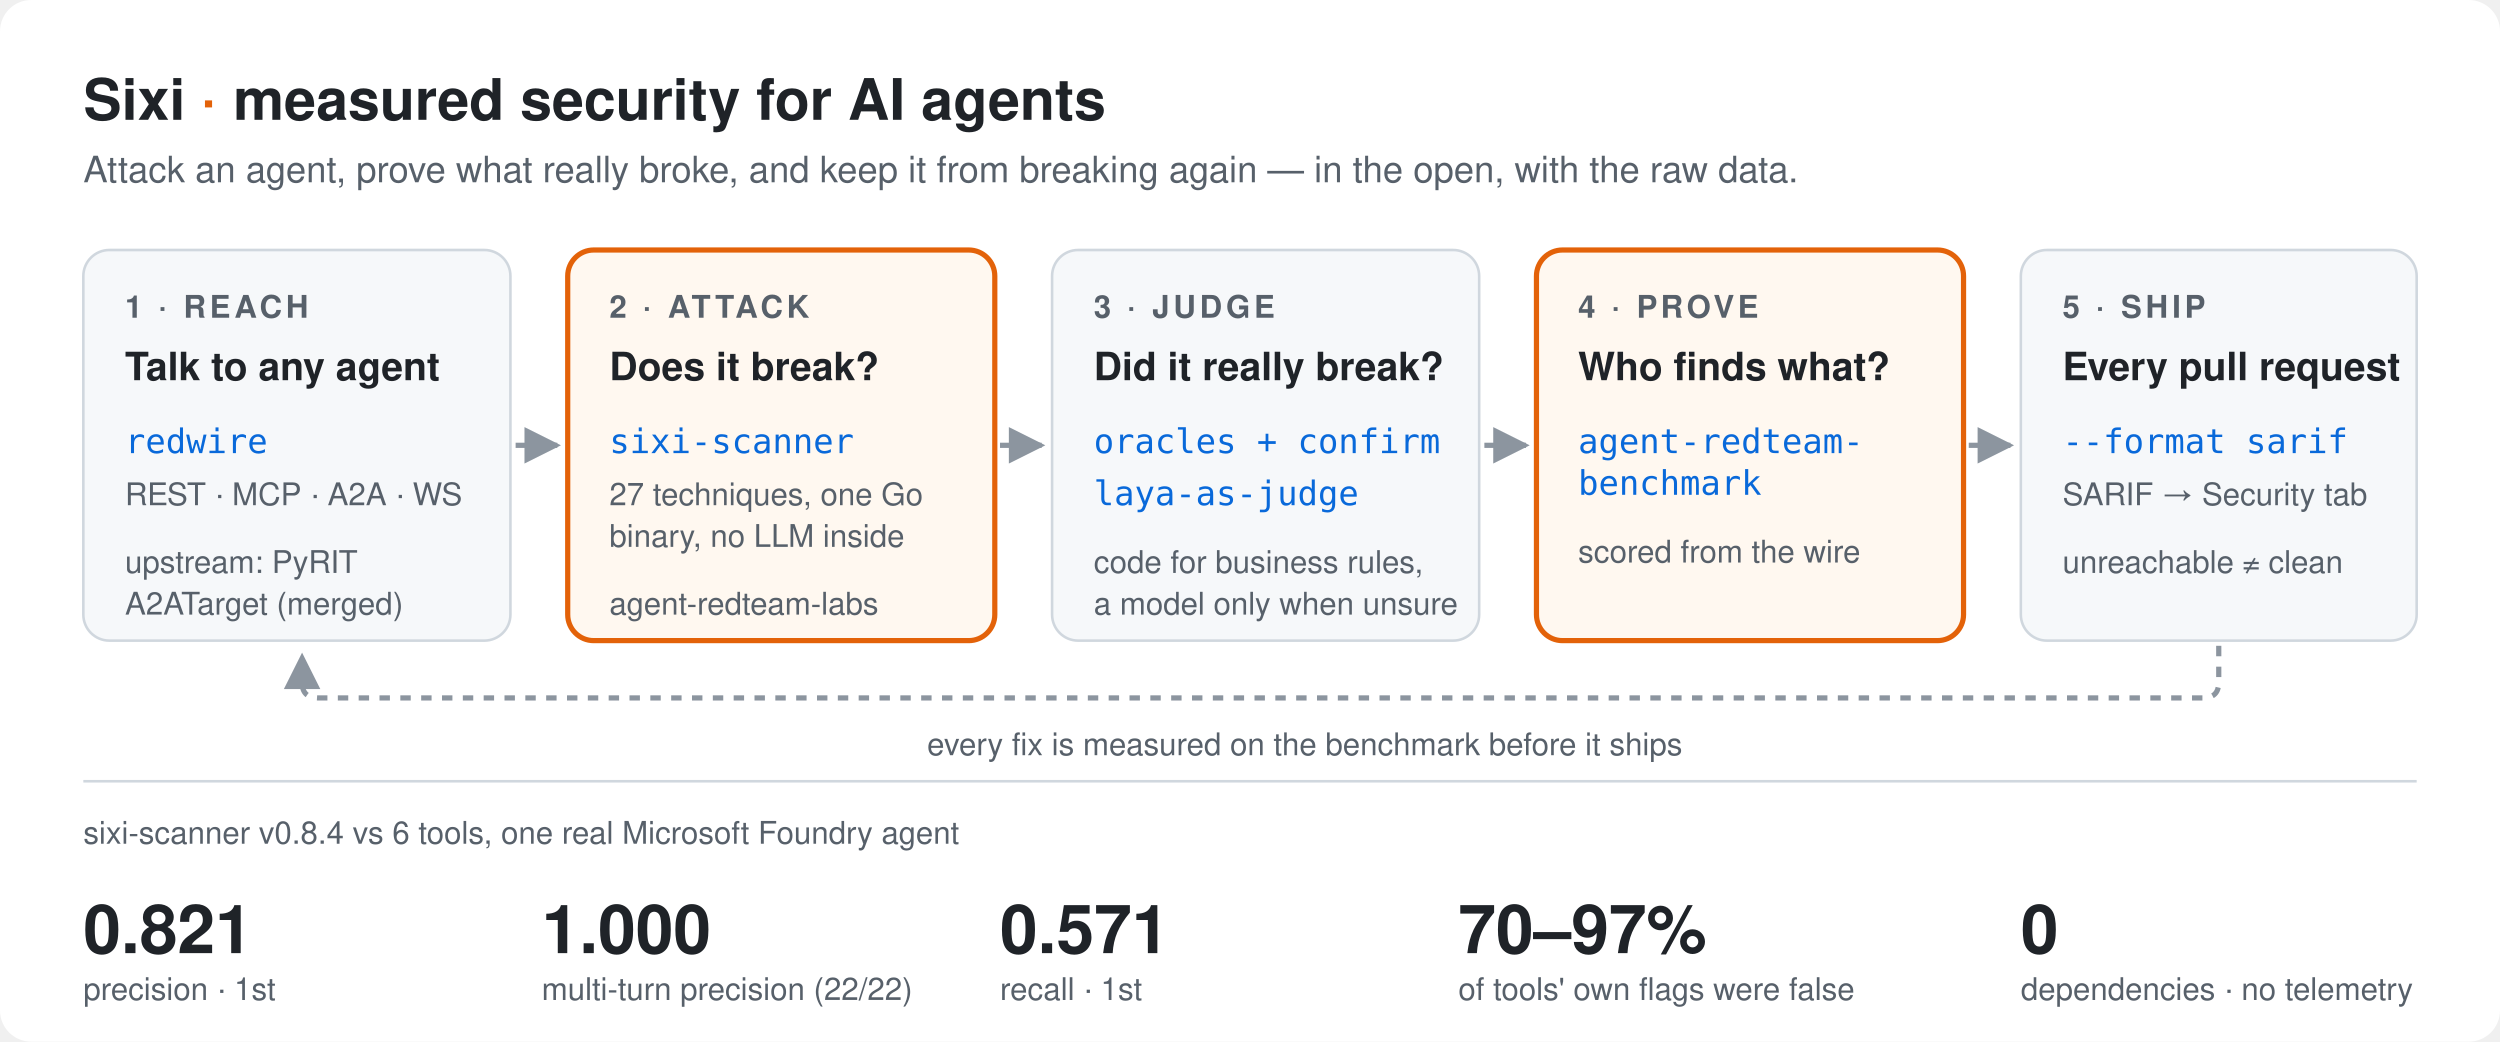
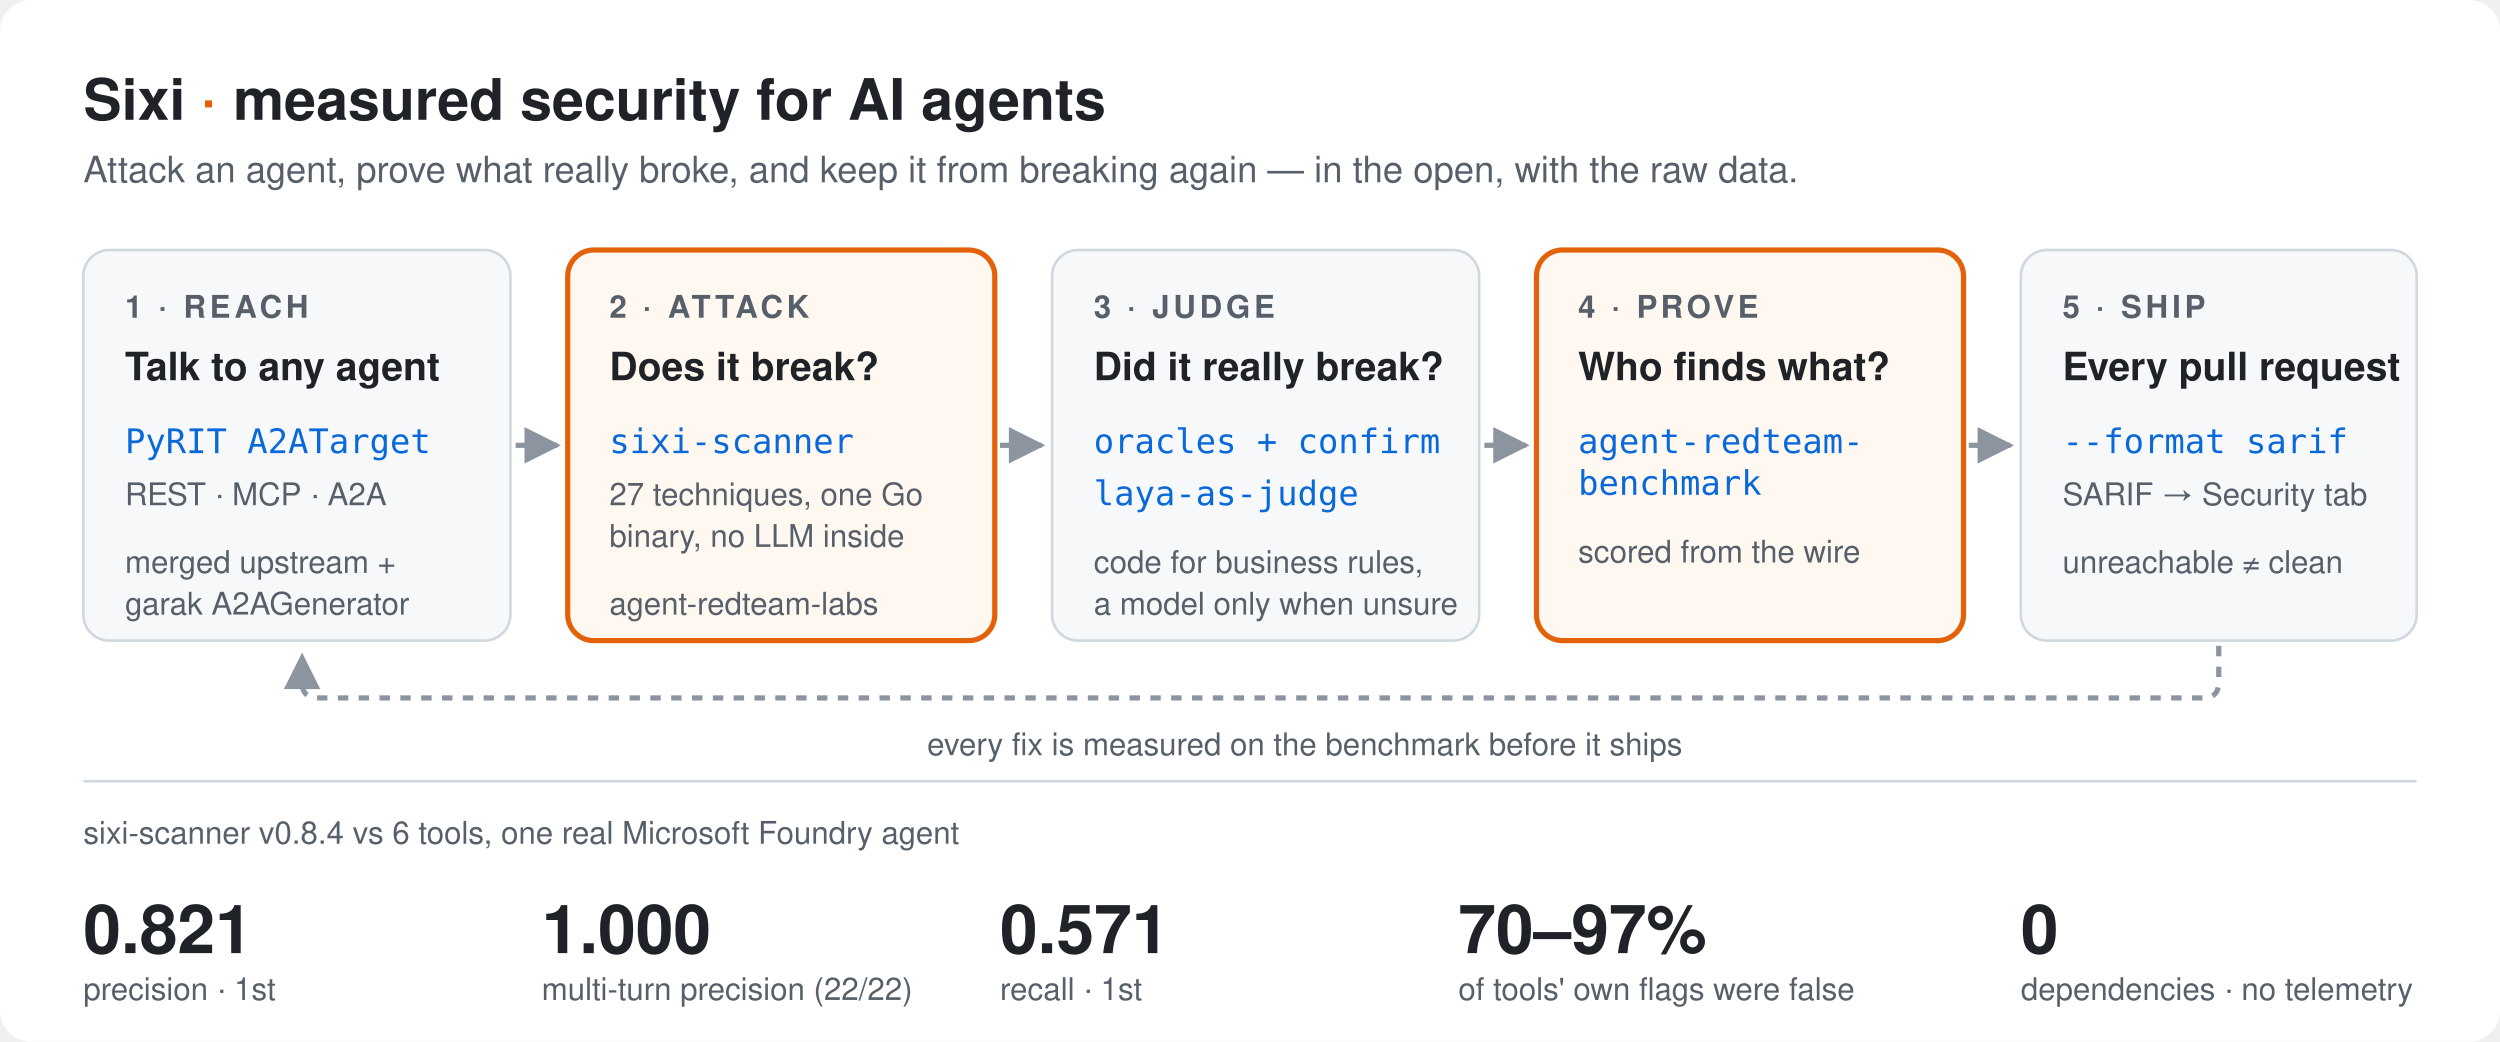
<svg xmlns="http://www.w3.org/2000/svg" viewBox="0 0 960 400" width="960" height="400" font-family="-apple-system, BlinkMacSystemFont, 'Segoe UI', Helvetica, Arial, sans-serif">
  <style>
    .bg { fill: #ffffff; }
    .card { fill: #f6f8fa; stroke: #d0d7de; }
    .core { fill: #fff8f0; stroke: #e36209; stroke-width: 2; }
    .step { fill: #57606a; font-size: 12px; font-weight: 600; letter-spacing: .12em; }
    .q { fill: #1f2328; font-size: 15px; font-weight: 600; }
    .repo { fill: #0969da; font-size: 13px; font-family: ui-monospace, SFMono-Regular, Menlo, monospace; }
    .note { fill: #57606a; font-size: 12px; }
    .title { fill: #1f2328; font-size: 22px; font-weight: 700; }
    .sub { fill: #57606a; font-size: 14px; }
    .arrow { stroke: #8c959f; stroke-width: 2; fill: none; }
    .head { fill: #8c959f; }
    .kpi { fill: #1f2328; font-size: 26px; font-weight: 700; }
    .kpil { fill: #57606a; font-size: 12px; }
    .accent { fill: #e36209; }
    .rule { stroke: #d0d7de; }
    @media (prefers-color-scheme: dark) {
      .bg { fill: #0d1117; }
      .card { fill: #161b22; stroke: #30363d; }
      .core { fill: #1f1610; stroke: #f0883e; }
      .step, .note, .sub, .kpil { fill: #8d96a0; }
      .q, .title, .kpi { fill: #e6edf3; }
      .repo { fill: #4493f8; }
      .arrow { stroke: #6e7681; }
      .head { fill: #6e7681; }
      .accent { fill: #f0883e; }
      .rule { stroke: #30363d; }
    }
  </style>
  <defs>
    <marker id="a" viewBox="0 0 10 10" refX="9" refY="5" markerWidth="7" markerHeight="7" orient="auto">
      <path class="head" d="M0,0 L10,5 L0,10 z" />
    </marker>
  </defs>
  <rect class="bg" width="960" height="400" rx="12" />
  <text class="title" x="32" y="46">Sixi <tspan class="accent">·</tspan> measured security for AI agents</text>
  <text class="sub" x="32" y="70">Attack an agent, prove what really broke, and keep it from breaking again — in the open, with the raw data.</text>
  <g>
    <rect class="card" x="32" y="96" width="164" height="150" rx="10" />
    <text class="step" x="48" y="122">1 · REACH</text>
    <text class="q" x="48" y="146">Talk to any agent</text>
-     <text class="repo" x="48" y="174">redwire</text>
-     <text class="note" x="48" y="194">REST · MCP · A2A · WS</text>
-     <text class="note" x="48" y="220">upstream: PyRIT</text>
-     <text class="note" x="48" y="236">A2ATarget (merged)</text>
+     <text class="repo" x="48" y="174">PyRIT A2ATarget</text>
+     <text class="note" x="48" y="194">REST · MCP · A2A</text>
+     <text class="note" x="48" y="220">merged upstream +</text>
+     <text class="note" x="48" y="236">garak A2AGenerator</text>
  </g>
  <path class="arrow" d="M198,171 L214,171" marker-end="url(#a)" />
  <g>
    <rect class="core" x="218" y="96" width="164" height="150" rx="10" />
    <text class="step" x="234" y="122">2 · ATTACK</text>
    <text class="q" x="234" y="146">Does it break?</text>
    <text class="repo" x="234" y="174">sixi-scanner</text>
    <text class="note" x="234" y="194">27 techniques, one Go</text>
    <text class="note" x="234" y="210">binary, no LLM inside</text>
    <text class="note" x="234" y="236">agent-redteam-labs</text>
  </g>
  <path class="arrow" d="M384,171 L400,171" marker-end="url(#a)" />
  <g>
    <rect class="card" x="404" y="96" width="164" height="150" rx="10" />
    <text class="step" x="420" y="122">3 · JUDGE</text>
    <text class="q" x="420" y="146">Did it really break?</text>
    <text class="repo" x="420" y="174">oracles + confirm</text>
    <text class="repo" x="420" y="194">laya-as-judge</text>
    <text class="note" x="420" y="220">code for business rules,</text>
    <text class="note" x="420" y="236">a model only when unsure</text>
  </g>
  <path class="arrow" d="M570,171 L586,171" marker-end="url(#a)" />
  <g>
    <rect class="core" x="590" y="96" width="164" height="150" rx="10" />
    <text class="step" x="606" y="122">4 · PROVE</text>
    <text class="q" x="606" y="146">Who finds what?</text>
    <text class="repo" x="606" y="174">agent-redteam-</text>
    <text class="repo" x="606" y="190">benchmark</text>
    <text class="note" x="606" y="216">scored from the wire</text>
  </g>
  <path class="arrow" d="M756,171 L772,171" marker-end="url(#a)" />
  <g>
    <rect class="card" x="776" y="96" width="152" height="150" rx="10" />
    <text class="step" x="792" y="122">5 · SHIP</text>
    <text class="q" x="792" y="146">Every pull request</text>
    <text class="repo" x="792" y="174">--format sarif</text>
    <text class="note" x="792" y="194">SARIF → Security tab</text>
    <text class="note" x="792" y="220">unreachable ≠ clean</text>
  </g>
  <path class="arrow" d="M852,248 L852,262 Q852,268 846,268 L122,268 Q116,268 116,262 L116,252" marker-end="url(#a)" stroke-dasharray="4 4" />
  <text class="note" x="356" y="290">every fix is measured on the benchmark before it ships</text>
  <line class="rule" x1="32" y1="300" x2="928" y2="300" />
  <text class="kpil" x="32" y="324">sixi-scanner v0.8.4 vs 6 tools, one real Microsoft Foundry agent</text>
  <g>
    <text class="kpi" x="32" y="366">0.821</text>
    <text class="kpil" x="32" y="384">precision · 1st</text>
    <text class="kpi" x="208" y="366">1.000</text>
    <text class="kpil" x="208" y="384">multi-turn precision (22/22)</text>
    <text class="kpi" x="384" y="366">0.571</text>
    <text class="kpil" x="384" y="384">recall · 1st</text>
    <text class="kpi" x="560" y="366">70–97%</text>
    <text class="kpil" x="560" y="384">of tools' own flags were false</text>
    <text class="kpi" x="776" y="366">0</text>
    <text class="kpil" x="776" y="384">dependencies · no telemetry</text>
  </g>
</svg>
